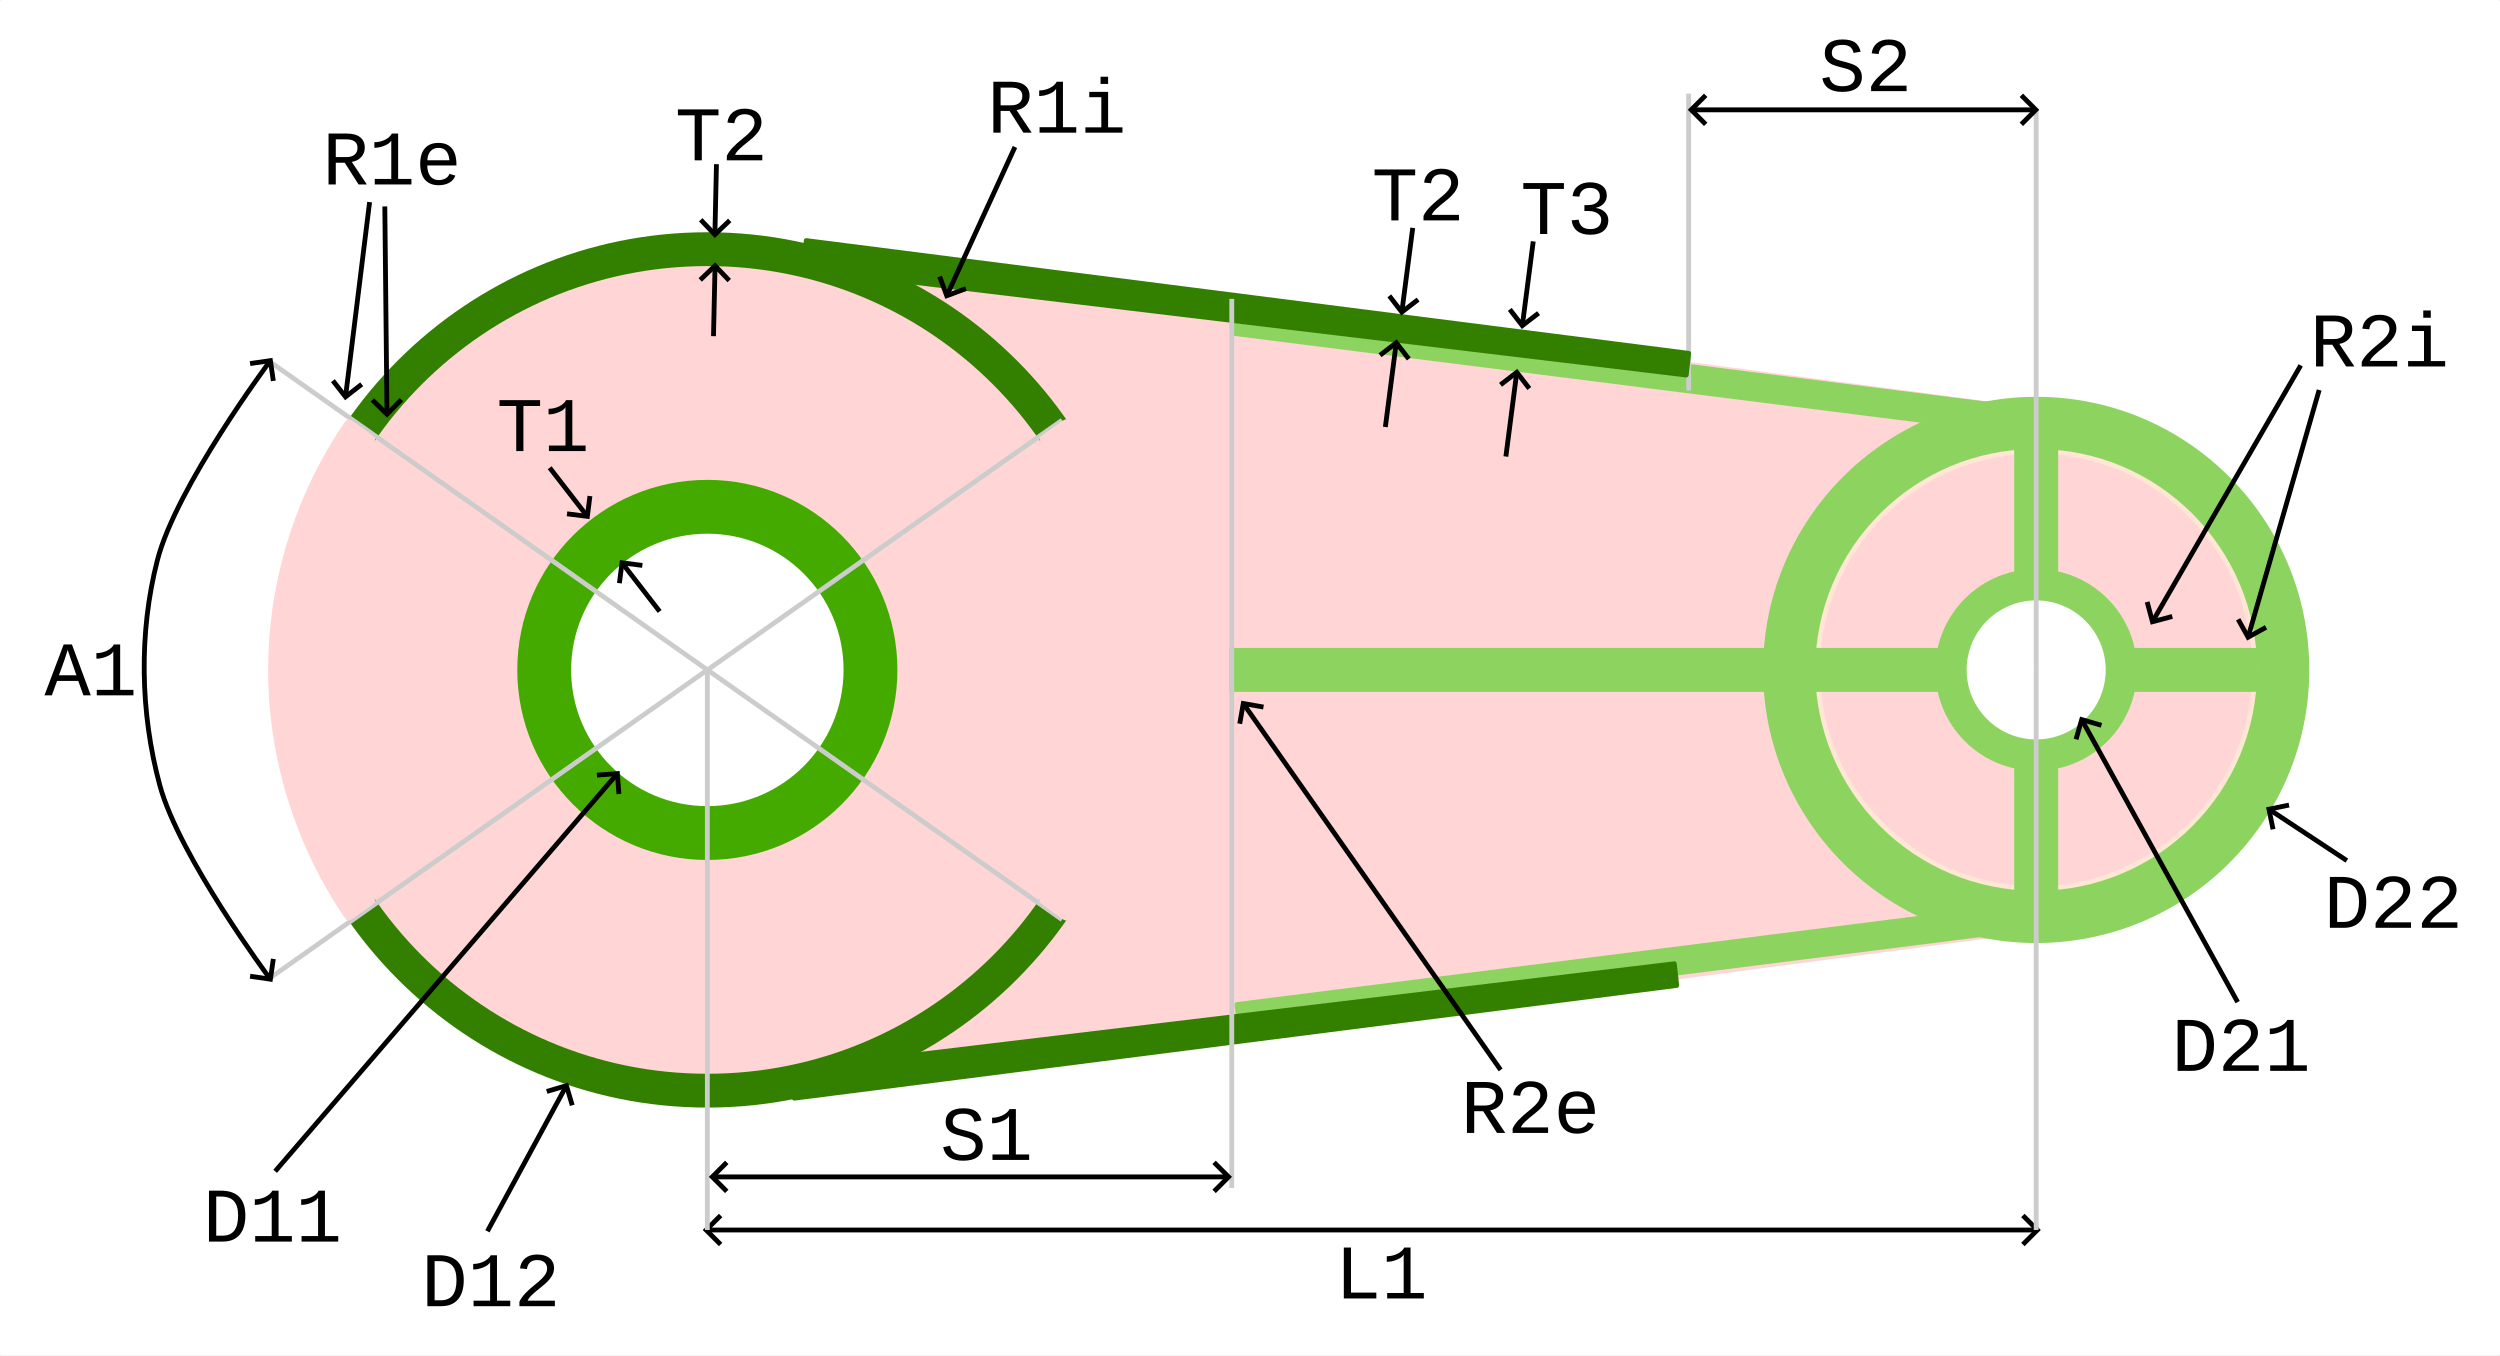
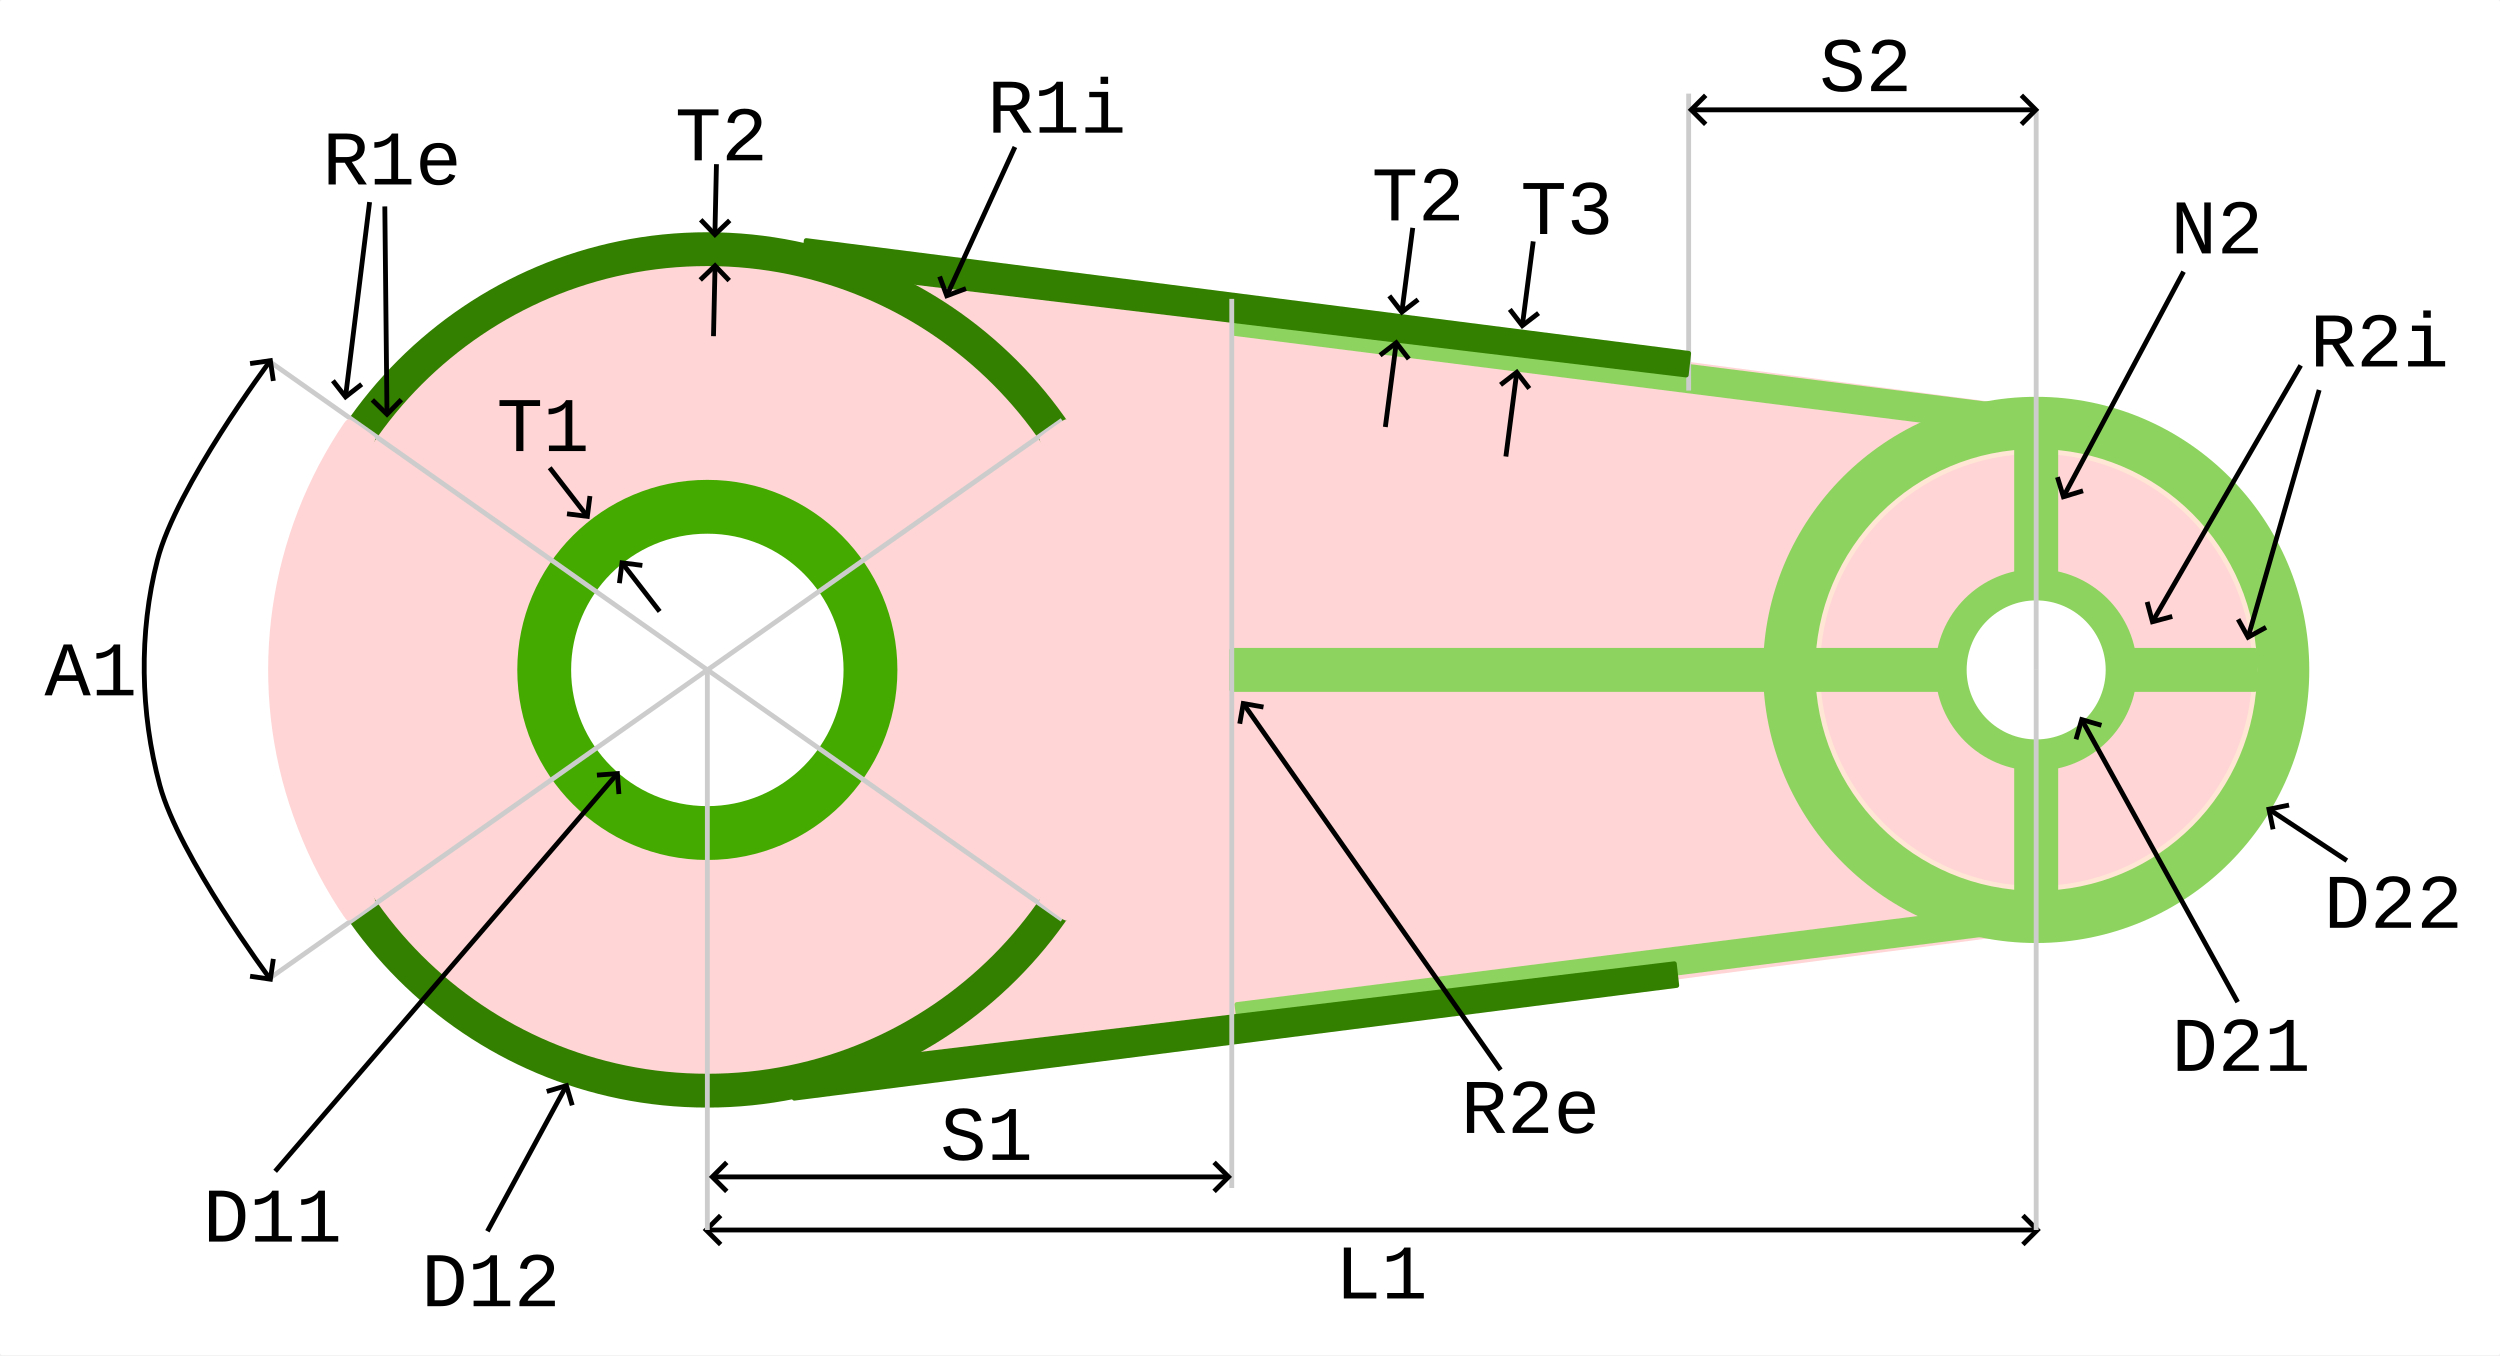
<svg xmlns="http://www.w3.org/2000/svg" width="517.771" height="280.674" viewBox="0 0 136.994 74.262" version="1.1" id="svg1">
  <defs id="defs1">
+     <rect x="467.145" y="55.409" width="64.869" height="45.498" id="rect31" />
    <rect x="10.512" y="227.434" width="20.386" height="26.438" id="rect23" />
    <rect x="8.282" y="76.449" width="58.611" height="37.587" id="rect35" />
    <rect x="528.132" y="147.801" width="49.692" height="43.958" id="rect34" />
    <rect x="516.665" y="299.742" width="37.906" height="25.483" id="rect17" />
    <rect x="476.211" y="329.366" width="60.203" height="34.402" id="rect16" />
    <rect x="243.68" y="127.414" width="37.587" height="26.12" id="rect14" />
    <rect x="70.396" y="137.607" width="24.846" height="22.297" id="rect12" />
    <rect x="133.148" y="374.916" width="39.18" height="20.705" id="rect11" />
    <rect x="75.174" y="363.768" width="38.224" height="21.023" id="rect10" />
    <rect x="351.982" y="63.389" width="28.35" height="25.164" id="rect9" />
    <rect x="278.719" y="365.679" width="24.846" height="18.794" id="rect8" />
    <marker style="overflow:visible" id="ArrowWide" refX="0" refY="0" orient="auto-start-reverse" markerWidth="1" markerHeight="1" viewBox="0 0 1 1" preserveAspectRatio="xMidYMid">
      <path style="fill:none;stroke:context-stroke;stroke-width:1;stroke-linecap:butt" d="M 3,-3 0,0 3,3" transform="rotate(180,0.125,0)" id="path4" />
    </marker>
    <marker style="overflow:visible" id="ArrowWide-9" refX="0" refY="0" orient="auto-start-reverse" markerWidth="1" markerHeight="1" viewBox="0 0 1 1" preserveAspectRatio="xMidYMid">
      <path style="fill:none;stroke:context-stroke;stroke-width:1;stroke-linecap:butt" d="M 3,-3 0,0 3,3" transform="rotate(180,0.125,0)" id="path4-3" />
    </marker>
    <marker style="overflow:visible" id="ArrowWide-7" refX="0" refY="0" orient="auto-start-reverse" markerWidth="1" markerHeight="1" viewBox="0 0 1 1" preserveAspectRatio="xMidYMid">
      <path style="fill:none;stroke:context-stroke;stroke-width:1;stroke-linecap:butt" d="M 3,-3 0,0 3,3" transform="rotate(180,0.125,0)" id="path4-8" />
    </marker>
    <marker style="overflow:visible" id="ArrowWide-92" refX="0" refY="0" orient="auto-start-reverse" markerWidth="1" markerHeight="1" viewBox="0 0 1 1" preserveAspectRatio="xMidYMid">
      <path style="fill:none;stroke:context-stroke;stroke-width:1;stroke-linecap:butt" d="M 3,-3 0,0 3,3" transform="rotate(180,0.125,0)" id="path4-6" />
    </marker>
    <marker style="overflow:visible" id="ArrowWide-4" refX="0" refY="0" orient="auto-start-reverse" markerWidth="1" markerHeight="1" viewBox="0 0 1 1" preserveAspectRatio="xMidYMid">
      <path style="fill:none;stroke:context-stroke;stroke-width:1;stroke-linecap:butt" d="M 3,-3 0,0 3,3" transform="rotate(180,0.125,0)" id="path4-87" />
    </marker>
    <rect x="243.68" y="127.414" width="37.587" height="26.12" id="rect14-2" />
    <marker style="overflow:visible" id="ArrowWide-94" refX="0" refY="0" orient="auto-start-reverse" markerWidth="1" markerHeight="1" viewBox="0 0 1 1" preserveAspectRatio="xMidYMid">
      <path style="fill:none;stroke:context-stroke;stroke-width:1;stroke-linecap:butt" d="M 3,-3 0,0 3,3" transform="rotate(180,0.125,0)" id="path4-9" />
    </marker>
    <marker style="overflow:visible" id="ArrowWide-4-1" refX="0" refY="0" orient="auto-start-reverse" markerWidth="1" markerHeight="1" viewBox="0 0 1 1" preserveAspectRatio="xMidYMid">
      <path style="fill:none;stroke:context-stroke;stroke-width:1;stroke-linecap:butt" d="M 3,-3 0,0 3,3" transform="rotate(180,0.125,0)" id="path4-87-1" />
    </marker>
    <rect x="243.68" y="127.414" width="37.587" height="26.12" id="rect14-2-7" />
    <marker style="overflow:visible" id="ArrowWide-9-2" refX="0" refY="0" orient="auto-start-reverse" markerWidth="1" markerHeight="1" viewBox="0 0 1 1" preserveAspectRatio="xMidYMid">
      <path style="fill:none;stroke:context-stroke;stroke-width:1;stroke-linecap:butt" d="M 3,-3 0,0 3,3" transform="rotate(180,0.125,0)" id="path4-3-9" />
    </marker>
    <rect x="351.982" y="63.389" width="28.35" height="25.164" id="rect9-0" />
    <rect x="8.282" y="76.449" width="58.611" height="37.587" id="rect35-7" />
    <rect x="528.132" y="147.801" width="49.692" height="43.958" id="rect34-5" />
  </defs>
  <g id="layer1" transform="translate(-4.896343,-25.99427)">
    <rect style="fill:#ffffff;stroke:#ffffff;stroke-width:0.265;stroke-linejoin:round" id="rect36" width="136.729" height="73.997" x="5.029" y="26.127" />
    <text xml:space="preserve" transform="matrix(0.2645833,0,0,0.2645833,20.37362,12.10847)" id="text35-0" style="font-size:16px;line-height:normal;font-family:'Liberation Mono';-inkscape-font-specification:'Liberation Mono';text-decoration-color:#000000;white-space:pre;shape-inside:url(#rect35-7);display:inline;fill:#000000;stroke-width:1;-inkscape-stroke:none;stop-color:#000000">
-       <tspan x="8.281" y="90.686" id="tspan2">R1e</tspan>
+       <tspan x="8.281" y="90.686" id="tspan1">R1e</tspan>
    </text>
    <path style="fill:#ffd5d5;stroke:#ffd5d5;stroke-width:0.265;stroke-linejoin:round" d="M 43.657,38.853 V 86.555 L 117.547,76.791 V 48.616 Z" id="path7" />
    <circle style="fill:#8dd35f;stroke:#8dd35f;stroke-width:0.265;stroke-linejoin:round" id="path1-3" cx="116.474" cy="62.704" r="14.833" />
    <circle style="fill:#ffd5d5;stroke:#ffe6d5;stroke-width:0.265;stroke-linejoin:round" id="path1-3-2" cx="116.474" cy="62.704" r="11.973" />
    <circle style="fill:#8dd35f;stroke:#8dd35f;stroke-width:0.265;stroke-linejoin:round" id="path1-1-6" cx="116.474" cy="62.704" r="5.394" />
    <rect style="fill:#8dd35f;stroke:#8dd35f;stroke-width:0.265;stroke-linejoin:round" id="rect4" width="56.053" height="2.145" x="72.394" y="61.631" />
    <rect style="fill:#8dd35f;stroke:#8dd35f;stroke-width:0.265;stroke-linejoin:round" id="rect3" width="47.07" height="1.332" x="77.609" y="33.485" transform="matrix(0.9920977,0.1254678,-0.1280353,0.9917696,0,0)" />
    <rect style="fill:#8dd35f;stroke:#8dd35f;stroke-width:0.265;stroke-linejoin:round" id="rect3-9" width="46.304" height="1.31" x="61.695" y="-90.825" transform="matrix(0.9921056,-0.125405,-0.1280994,-0.9917613,0,0)" />
    <circle style="fill:#338000;stroke:#338000;stroke-width:0.265;stroke-linejoin:round" id="path1-2" cx="43.657" cy="62.704" r="23.851" />
    <circle style="fill:#ffd5d5;stroke:#ffd5d5;stroke-width:0.265;stroke-linejoin:round" id="path1" cx="43.657" cy="62.704" r="21.997" />
    <circle style="fill:#44aa00;stroke:#44aa00;stroke-width:0.265;stroke-linejoin:round" id="path1-1-3" cx="43.657" cy="62.704" r="10.282" />
    <circle style="fill:#ffffff;stroke:#ffffff;stroke-width:0.265;stroke-linejoin:round" id="path1-1" cx="43.657" cy="62.704" r="7.332" />
    <rect style="fill:#8dd35f;stroke:#8dd35f;stroke-width:0.265;stroke-linejoin:round" id="rect4-6" width="28.175" height="2.145" x="48.616" y="-117.547" transform="rotate(90)" />
    <circle style="fill:#ffffff;stroke:#8dd35f;stroke-width:0.265;stroke-linejoin:round" id="path1-1-6-0" cx="116.474" cy="62.704" r="3.942" />
    <path style="fill:#e3f4d7;stroke:#000000;stroke-width:0.265;stroke-linejoin:round;marker-start:url(#ArrowWide);marker-end:url(#ArrowWide)" d="M 43.657,93.395 H 116.474" id="path2" />
    <path style="fill:#8dd35f;stroke:#cccccc;stroke-width:0.265;stroke-linejoin:round" d="M 43.657,62.704 V 93.395" id="path5" />
    <path style="fill:#8dd35f;stroke:#cccccc;stroke-width:0.265;stroke-linejoin:round" d="m 116.474,62.704 -1e-5,30.692" id="path6" />
    <path style="fill:#8dd35f;stroke:#cccccc;stroke-width:0.265;stroke-linejoin:round" d="m 116.474,32.012 -1e-5,30.692" id="path6-6" />
    <path style="fill:#8dd35f;stroke:#cccccc;stroke-width:0.265;stroke-linejoin:round" d="m 97.431,31.125 -1e-5,16.273" id="path6-1" />
    <path style="fill:#e3f4d7;stroke:#000000;stroke-width:0.265;stroke-linejoin:round;marker-start:url(#ArrowWide-9);marker-end:url(#ArrowWide-9)" d="M 97.635,32.012 H 116.39" id="path2-2" />
    <path style="fill:#338000;stroke:#338000;stroke-width:0.265;stroke-linejoin:round" d="m 49.076,39.177 48.355,6.179 -0.132,1.188 -48.372,-5.81 z" id="path8" />
    <path style="fill:#338000;stroke:#338000;stroke-width:0.265;stroke-linejoin:round" d="m 48.423,86.173 48.355,-6.179 -0.132,-1.188 -48.372,5.81 z" id="path8-4" />
    <text xml:space="preserve" transform="matrix(0.2645833,0,0,0.2645833,4.298241,-3.371169)" id="text8" style="font-size:16px;line-height:normal;font-family:'Liberation Mono';-inkscape-font-specification:'Liberation Mono';text-decoration-color:#000000;white-space:pre;shape-inside:url(#rect8);display:inline;fill:#000000;stroke-width:1;-inkscape-stroke:none;stop-color:#000000">
-       <tspan x="278.719" y="379.916" id="tspan3">L1</tspan>
+       <tspan x="278.719" y="379.916" id="tspan2">L1</tspan>
    </text>
    <text xml:space="preserve" transform="matrix(0.2645833,0,0,0.2645833,11.46198,10.45062)" id="text9" style="font-size:16px;line-height:normal;font-family:'Liberation Mono';-inkscape-font-specification:'Liberation Mono';text-decoration-color:#000000;white-space:pre;shape-inside:url(#rect9);display:inline;fill:#000000;stroke-width:1;-inkscape-stroke:none;stop-color:#000000">
-       <tspan x="351.982" y="77.625" id="tspan4">S2</tspan>
+       <tspan x="351.982" y="77.625" id="tspan3">S2</tspan>
    </text>
    <path style="fill:#338000;stroke:#000000;stroke-width:0.265;stroke-linejoin:round;marker-start:url(#ArrowWide)" d="M 38.684,68.435 19.974,90.179" id="path9" />
    <path style="fill:#338000;stroke:#000000;stroke-width:0.265;stroke-linejoin:round;marker-start:url(#ArrowWide)" d="m 35.903,85.543 -4.298,7.922" id="path10" />
    <text xml:space="preserve" transform="matrix(0.2645833,0,0,0.2645833,-3.876844,-5.983825)" id="text10" style="font-size:16px;line-height:normal;font-family:'Liberation Mono';-inkscape-font-specification:'Liberation Mono';text-decoration-color:#000000;white-space:pre;shape-inside:url(#rect10);display:inline;fill:#000000;stroke-width:1;-inkscape-stroke:none;stop-color:#000000">
-       <tspan x="75.174" y="378.004" id="tspan5">D11</tspan>
+       <tspan x="75.174" y="378.004" id="tspan4">D11</tspan>
    </text>
    <text xml:space="preserve" transform="matrix(0.2645833,0,0,0.2645833,-7.248014,-5.393871)" id="text11" style="font-size:16px;line-height:normal;font-family:'Liberation Mono';-inkscape-font-specification:'Liberation Mono';text-decoration-color:#000000;white-space:pre;shape-inside:url(#rect11);display:inline;fill:#000000;stroke-width:1;-inkscape-stroke:none;stop-color:#000000">
-       <tspan x="133.148" y="389.152" id="tspan6">D12</tspan>
+       <tspan x="133.148" y="389.152" id="tspan5">D12</tspan>
    </text>
    <path style="fill:#338000;stroke:#000000;stroke-width:0.265;stroke-linejoin:round;marker-start:url(#ArrowWide)" d="m 39.021,56.888 2.023,2.613" id="path11" />
    <path style="fill:#338000;stroke:#000000;stroke-width:0.265;stroke-linejoin:round;marker-start:url(#ArrowWide-7)" d="M 37.041,54.239 35.018,51.626" id="path11-8" />
    <text xml:space="preserve" transform="matrix(0.2645833,0,0,0.2645833,13.48468,10.5349)" id="text12" style="font-size:16px;line-height:normal;font-family:'Liberation Mono';-inkscape-font-specification:'Liberation Mono';text-decoration-color:#000000;white-space:pre;shape-inside:url(#rect12);display:inline;fill:#000000;stroke-width:1;-inkscape-stroke:none;stop-color:#000000">
-       <tspan x="70.396" y="151.844" id="tspan7">T1</tspan>
+       <tspan x="70.396" y="151.844" id="tspan6">T1</tspan>
    </text>
    <path style="fill:#338000;stroke:#000000;stroke-width:0.265;stroke-linejoin:round;marker-start:url(#ArrowWide)" d="m 44.078,40.623 -0.084,3.793" id="path13" />
    <path style="fill:#338000;stroke:#000000;stroke-width:0.265;stroke-linejoin:round;marker-start:url(#ArrowWide-92)" d="m 44.072,38.783 0.084,-3.793" id="path13-9" />
    <text xml:space="preserve" transform="matrix(0.2645833,0,0,0.2645833,-22.58683,-2.696935)" id="text14" style="font-size:16px;line-height:normal;font-family:'Liberation Mono';-inkscape-font-specification:'Liberation Mono';text-decoration-color:#000000;white-space:pre;shape-inside:url(#rect14);display:inline;fill:#000000;stroke-width:1;-inkscape-stroke:none;stop-color:#000000">
-       <tspan x="243.68" y="141.65" id="tspan8">T2</tspan>
+       <tspan x="243.68" y="141.65" id="tspan7">T2</tspan>
    </text>
    <path style="fill:#338000;stroke:#000000;stroke-width:0.265;stroke-linejoin:round;marker-start:url(#ArrowWide)" d="M 81.721,43.031 82.311,38.48" id="path14" />
    <path style="fill:#338000;stroke:#000000;stroke-width:0.265;stroke-linejoin:round;marker-start:url(#ArrowWide-4)" d="m 81.4,44.841 -0.59,4.551" id="path14-2" />
    <text xml:space="preserve" transform="matrix(0.2645833,0,0,0.2645833,15.58917,0.5921311)" id="text14-0" style="font-size:16px;line-height:normal;font-family:'Liberation Mono';-inkscape-font-specification:'Liberation Mono';text-decoration-color:#000000;white-space:pre;shape-inside:url(#rect14-2);display:inline;fill:#000000;stroke-width:1;-inkscape-stroke:none;stop-color:#000000">
-       <tspan x="243.68" y="141.65" id="tspan9">T2</tspan>
+       <tspan x="243.68" y="141.65" id="tspan8">T2</tspan>
    </text>
    <text xml:space="preserve" transform="matrix(0.2645833,0,0,0.2645833,23.74015,1.3389)" id="text14-0-5" style="font-size:16px;line-height:normal;font-family:'Liberation Mono';-inkscape-font-specification:'Liberation Mono';text-decoration-color:#000000;white-space:pre;shape-inside:url(#rect14-2-7);display:inline;fill:#000000;stroke-width:1;-inkscape-stroke:none;stop-color:#000000">
-       <tspan x="243.68" y="141.65" id="tspan10">T3</tspan>
+       <tspan x="243.68" y="141.65" id="tspan9">T3</tspan>
    </text>
    <path style="fill:#338000;stroke:#000000;stroke-width:0.265;stroke-linejoin:round;marker-start:url(#ArrowWide-94)" d="m 88.324,43.773 0.59,-4.551" id="path14-1" />
    <path style="fill:#338000;stroke:#000000;stroke-width:0.265;stroke-linejoin:round;marker-start:url(#ArrowWide-4-1)" d="m 88.004,46.46 -0.59,4.551" id="path14-2-7" />
    <path style="fill:#338000;stroke:#000000;stroke-width:0.265;stroke-linejoin:round;marker-start:url(#ArrowWide)" d="m 119.002,65.485 8.512,15.423" id="path15" />
    <path style="fill:#338000;stroke:#000000;stroke-width:0.265;stroke-linejoin:round;marker-start:url(#ArrowWide)" d="m 129.284,70.373 4.214,2.781" id="path16" />
    <text xml:space="preserve" transform="matrix(0.2645833,0,0,0.2645833,-2.106981,-6.236663)" id="text16" style="font-size:16px;line-height:normal;font-family:'Liberation Mono';-inkscape-font-specification:'Liberation Mono';text-decoration-color:#000000;white-space:pre;shape-inside:url(#rect16);display:inline;fill:#000000;stroke-width:1;-inkscape-stroke:none;stop-color:#000000">
-       <tspan x="476.211" y="343.602" id="tspan11">D21</tspan>
+       <tspan x="476.211" y="343.602" id="tspan10">D21</tspan>
    </text>
    <text xml:space="preserve" transform="matrix(0.2645833,0,0,0.2645833,-4.466799,-6.236663)" id="text17" style="font-size:16px;line-height:normal;font-family:'Liberation Mono';-inkscape-font-specification:'Liberation Mono';text-decoration-color:#000000;white-space:pre;shape-inside:url(#rect17);display:inline;fill:#000000;stroke-width:1;-inkscape-stroke:none;stop-color:#000000">
-       <tspan x="516.664" y="313.979" id="tspan12">D22</tspan>
+       <tspan x="516.664" y="313.979" id="tspan11">D22</tspan>
    </text>
    <path style="fill:#338000;stroke:#000000;stroke-width:0.265;stroke-linejoin:round;marker-start:url(#ArrowWide)" d="m 122.879,60.007 8.091,-13.99" id="path33" />
    <path style="fill:#338000;stroke:#000000;stroke-width:0.265;stroke-linejoin:round;marker-start:url(#ArrowWide)" d="m 128.104,60.85 3.877,-13.485" id="path34" />
    <text xml:space="preserve" transform="matrix(0.2645833,0,0,0.2645833,-8.259364,3.202611)" id="text34" style="font-size:16px;line-height:normal;font-family:'Liberation Mono';-inkscape-font-specification:'Liberation Mono';text-decoration-color:#000000;white-space:pre;shape-inside:url(#rect34);fill:#000000;stroke-width:1;-inkscape-stroke:none;stop-color:#000000">
-       <tspan x="528.133" y="162.037" id="tspan13">R2i</tspan>
+       <tspan x="528.133" y="162.037" id="tspan12">R2i</tspan>
    </text>
    <path style="fill:#338000;stroke:#000000;stroke-width:0.265;stroke-linejoin:round;marker-start:url(#ArrowWide)" d="m 56.804,42.14 3.708,-8.091" id="path35" />
    <text xml:space="preserve" transform="matrix(0.2645833,0,0,0.2645833,56.8042,9.270715)" id="text35" style="font-size:16px;line-height:normal;font-family:'Liberation Mono';-inkscape-font-specification:'Liberation Mono';text-decoration-color:#000000;white-space:pre;shape-inside:url(#rect35);fill:#000000;stroke-width:1;-inkscape-stroke:none;stop-color:#000000">
-       <tspan x="8.281" y="90.686" id="tspan14">R1i</tspan>
+       <tspan x="8.281" y="90.686" id="tspan13">R1i</tspan>
    </text>
    <path style="fill:#ffffff;stroke:#cccccc;stroke-width:0.265;stroke-linejoin:round" d="M 43.657,62.704 19.673,45.808" id="path3" />
    <path style="fill:#ffffff;stroke:#cccccc;stroke-width:0.265;stroke-linejoin:round" d="M 43.657,62.704 19.673,79.599" id="path3-3" />
    <path style="fill:#ffffff;stroke:#cccccc;stroke-width:0.265;stroke-linejoin:round" d="M 63.098,76.384 43.659,62.7" id="path3-1" />
    <path style="fill:#ffffff;stroke:#cccccc;stroke-width:0.265;stroke-linejoin:round" d="M 63.098,49.023 43.659,62.707" id="path3-36" />
    <path style="fill:none;stroke:#000000;stroke-width:0.265;stroke-linejoin:round;marker-start:url(#ArrowWide);marker-end:url(#ArrowWide)" d="m 19.673,79.599 c 0,0 -4.961,-6.659 -6.02,-10.574 -1.074,-3.97 -1.158,-8.354 -0.132,-12.336 1.039,-4.035 6.152,-10.88 6.152,-10.88" id="path17" />
    <text xml:space="preserve" transform="matrix(0.2645833,0,0,0.2645833,4.551078,0.156214)" id="text18" style="font-size:16px;line-height:normal;font-family:'Liberation Mono';-inkscape-font-specification:'Liberation Mono';text-decoration-color:#000000;white-space:pre;shape-inside:url(#rect23);fill:#000000;stroke-width:1;-inkscape-stroke:none;stop-color:#000000">
-       <tspan x="10.512" y="241.67" id="tspan15">A1</tspan>
+       <tspan x="10.512" y="241.67" id="tspan14">A1</tspan>
    </text>
    <path style="fill:#ffd5d5;stroke:#ffd5d5;stroke-width:1;stroke-linejoin:round" d="m 88.943,285.965 c -3.864,-6.028 -6.739,-11.917 -9.215,-18.873 -9.34,-26.242 -5.938,-55.436 9.215,-79.076 0.87,-1.358 1.656,-2.469 1.746,-2.469 0.16,0 4.438,3.019 4.995,3.526 0.159,0.144 -0.457,1.421 -1.402,2.905 -6.365,10.002 -10.485,21.224 -12.314,33.545 -0.862,5.808 -0.785,17.906 0.153,23.89 1.858,11.859 5.955,22.838 12.161,32.59 0.944,1.484 1.56,2.761 1.402,2.905 -0.558,0.507 -4.835,3.526 -4.995,3.526 -0.09,0 -0.876,-1.111 -1.746,-2.469 z" id="path36" transform="scale(0.2645833)" />
    <path style="fill:#ffd5d5;stroke:#ffd5d5;stroke-width:1;stroke-linejoin:round" d="m 236.735,286.705 c -1.279,-0.936 -2.408,-1.785 -2.509,-1.885 -0.101,-0.101 0.573,-1.371 1.498,-2.824 6.323,-9.936 10.599,-21.6 12.294,-33.539 0.825,-5.812 0.828,-17.193 0.005,-22.935 -1.717,-11.986 -5.981,-23.609 -12.304,-33.545 -0.944,-1.484 -1.56,-2.761 -1.402,-2.905 0.558,-0.507 4.835,-3.526 4.995,-3.526 0.09,0 0.876,1.111 1.746,2.469 19.191,29.941 19.191,68.009 0,97.95 -0.87,1.358 -1.676,2.463 -1.791,2.456 -0.115,-0.007 -1.255,-0.779 -2.534,-1.715 z" id="path37" transform="scale(0.2645833)" />
    <path style="fill:#8dd35f;stroke:#cccccc;stroke-width:0.265;stroke-linejoin:round" d="m 72.394,42.37 -1e-5,48.724" id="path6-6-3" />
    <path style="fill:#e3f4d7;stroke:#000000;stroke-width:0.265;stroke-linejoin:round;marker-start:url(#ArrowWide-9-2);marker-end:url(#ArrowWide-9-2)" d="M 43.993,90.485 H 72.154" id="path2-2-9" />
    <text xml:space="preserve" transform="matrix(0.2645833,0,0,0.2645833,-36.71316,69.01914)" id="text9-6" style="font-size:16px;line-height:normal;font-family:'Liberation Mono';-inkscape-font-specification:'Liberation Mono';text-decoration-color:#000000;white-space:pre;shape-inside:url(#rect9-0);display:inline;fill:#000000;stroke-width:1;-inkscape-stroke:none;stop-color:#000000">
-       <tspan x="351.982" y="77.625" id="tspan16">S1</tspan>
+       <tspan x="351.982" y="77.625" id="tspan15">S1</tspan>
    </text>
    <path style="fill:#000000;stroke:#000000;stroke-width:0.265;stroke-linejoin:round;marker-start:url(#ArrowWide)" d="M 23.838,47.676 25.149,37.068" id="path12" />
    <path style="fill:#000000;stroke:#000000;stroke-width:0.265;stroke-linejoin:round;marker-start:url(#ArrowWide)" d="M 26.102,48.629 25.983,37.306" id="path18" />
    <path style="fill:#000000;stroke:#000000;stroke-width:0.265;stroke-linejoin:round;marker-start:url(#ArrowWide)" d="M 73.063,64.6 87.127,84.624" id="path19" />
    <text xml:space="preserve" transform="matrix(0.2645833,0,0,0.2645833,-54.78783,45.20344)" id="text34-2" style="font-size:16px;line-height:normal;font-family:'Liberation Mono';-inkscape-font-specification:'Liberation Mono';text-decoration-color:#000000;white-space:pre;shape-inside:url(#rect34-5);display:inline;fill:#000000;stroke-width:1;-inkscape-stroke:none;stop-color:#000000">
-       <tspan x="528.133" y="162.037" id="tspan17">R2e</tspan>
+       <tspan x="528.133" y="162.037" id="tspan16">R2e</tspan>
+     </text>
+     <path style="fill:#000000;stroke:#000000;stroke-width:0.265;stroke-linejoin:round;marker-start:url(#ArrowWide)" d="m 117.997,53.158 6.555,-12.276" id="path20" />
+     <text xml:space="preserve" transform="matrix(0.2645833,0,0,0.2645833,0.2383777,21.45399)" id="text20" style="font-size:16px;line-height:normal;font-family:'Liberation Mono';-inkscape-font-specification:'Liberation Mono';text-decoration-color:#000000;white-space:pre;shape-inside:url(#rect31);fill:#000000;stroke-width:1;-inkscape-stroke:none;stop-color:#000000">
+       <tspan x="467.145" y="69.645" id="tspan17">N2</tspan>
    </text>
  </g>
</svg>
